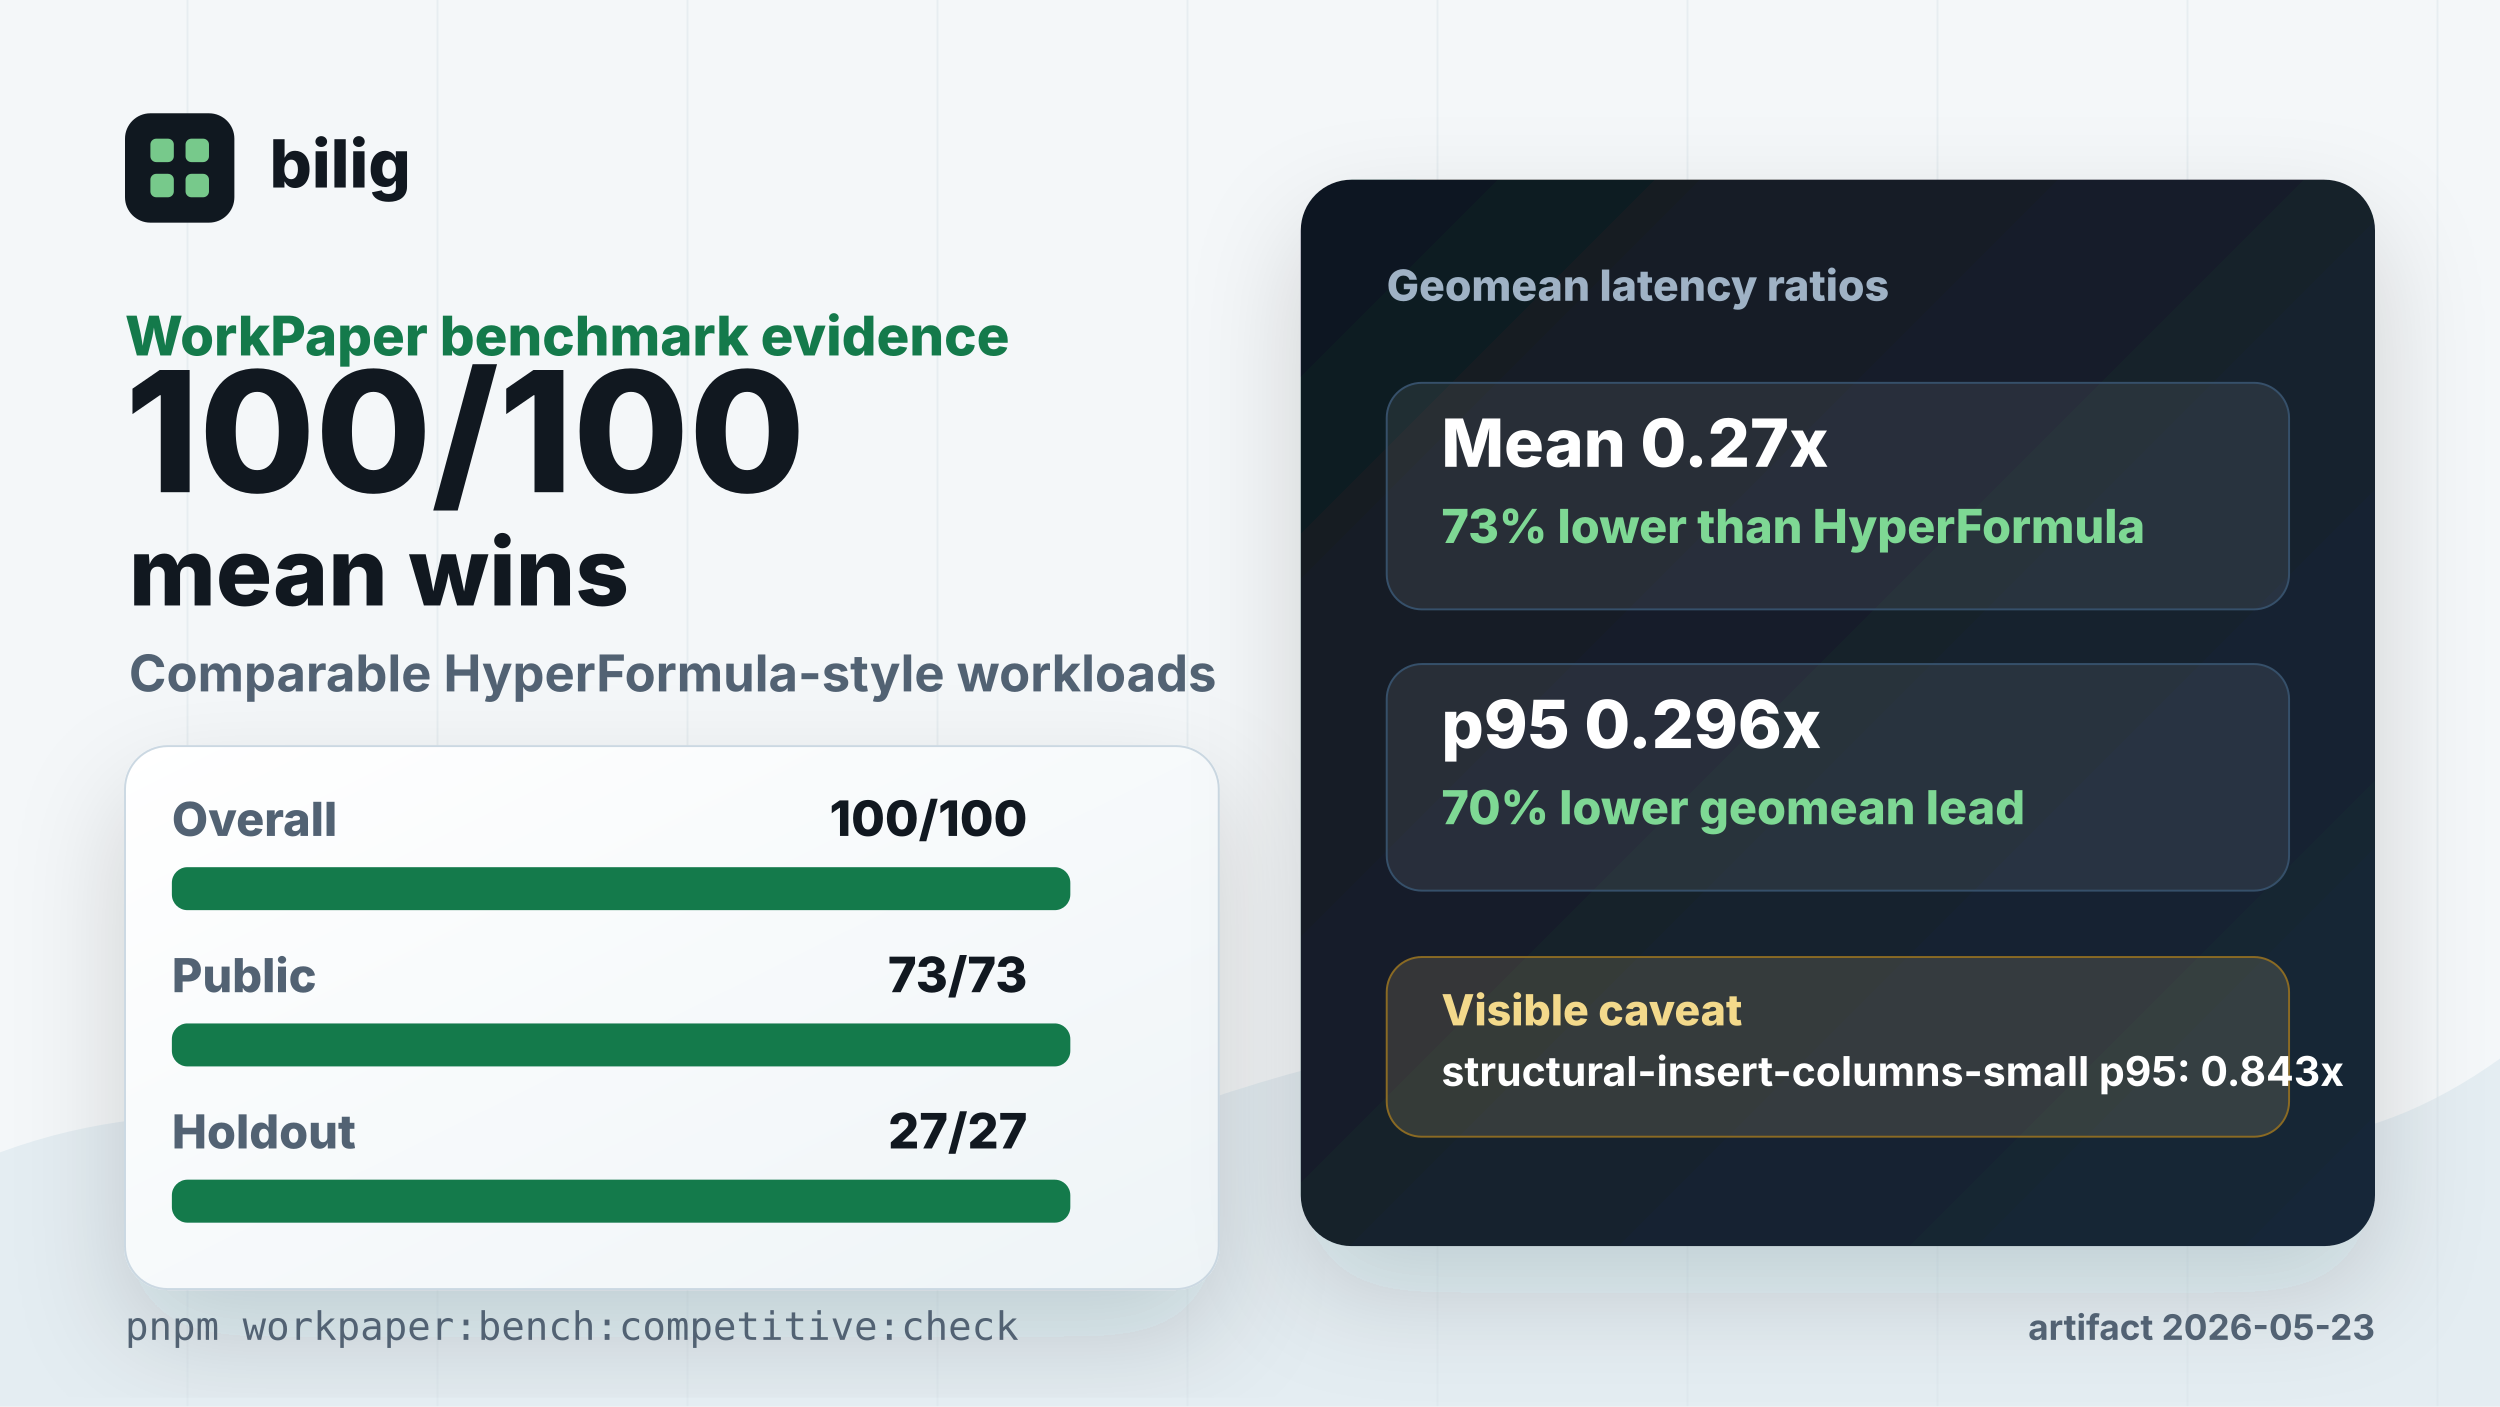
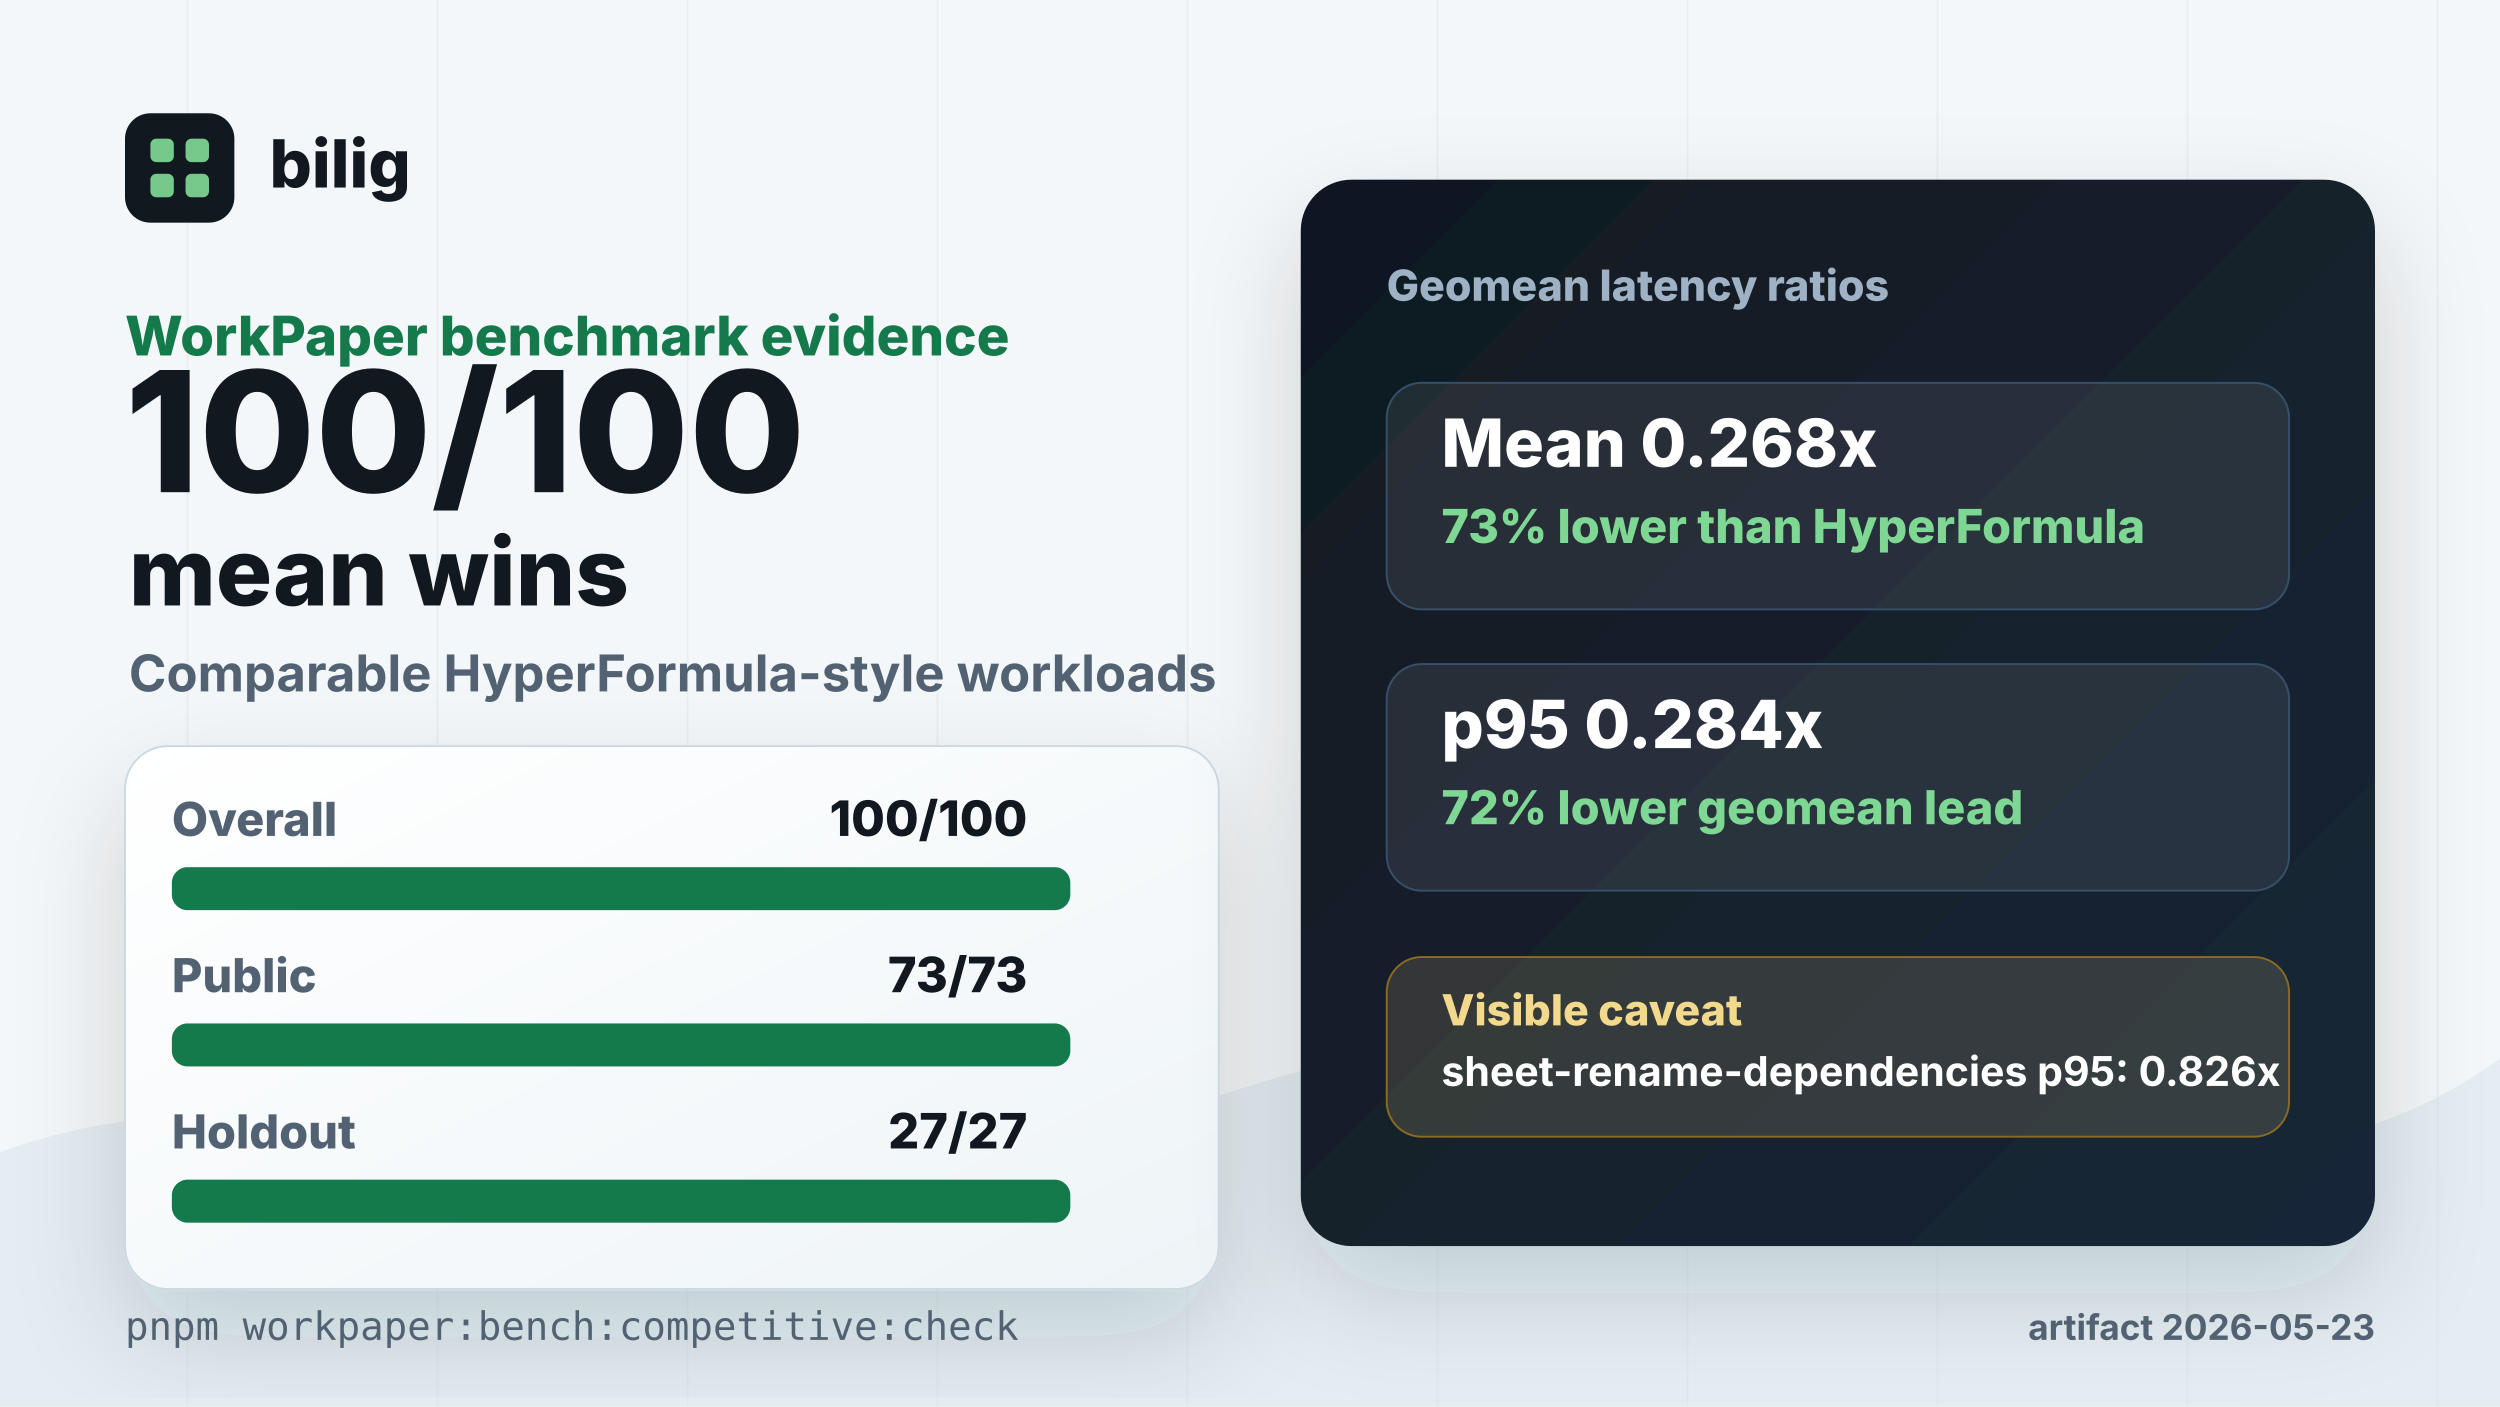
<svg xmlns="http://www.w3.org/2000/svg" width="1280" height="720" viewBox="0 0 1280 720">
  <defs>
    <linearGradient id="panel" x1="0" x2="1" y1="0" y2="1">
      <stop offset="0" stop-color="#ffffff" />
      <stop offset="1" stop-color="#eef4f7" />
    </linearGradient>
    <linearGradient id="dark" x1="0" x2="1" y1="0" y2="1">
      <stop offset="0" stop-color="#101820" />
      <stop offset="1" stop-color="#192838" />
    </linearGradient>
    <filter id="shadow" x="-20%" y="-20%" width="140%" height="140%">
      <feDropShadow dx="0" dy="24" stdDeviation="28" flood-color="#102033" flood-opacity="0.16" />
    </filter>
  </defs>
  <rect width="1280" height="720" fill="#f4f7f9" />
  <path d="M0 590 C190 520 340 674 520 600 C700 526 814 502 1000 560 C1135 602 1210 592 1280 542 L1280 720 L0 720 Z" fill="#e4edf2" />
  <g opacity="0.5" stroke="#d9e3ea" stroke-width="1">
    <path d="M96 0 V720" />
    <path d="M224 0 V720" />
    <path d="M352 0 V720" />
    <path d="M480 0 V720" />
    <path d="M608 0 V720" />
    <path d="M736 0 V720" />
    <path d="M864 0 V720" />
    <path d="M992 0 V720" />
    <path d="M1120 0 V720" />
    <path d="M1248 0 V720" />
  </g>
  <g transform="translate(64 58)">
    <rect x="0" y="0" width="56" height="56" rx="13" fill="#101820" />
    <rect x="13" y="13" width="12" height="12" rx="3" fill="#77c98b" />
    <rect x="31" y="13" width="12" height="12" rx="3" fill="#77c98b" />
    <rect x="13" y="31" width="12" height="12" rx="3" fill="#77c98b" />
    <rect x="31" y="31" width="12" height="12" rx="3" fill="#77c98b" />
    <text x="74" y="38" fill="#111820" font-family="Inter, Arial, Helvetica, sans-serif" font-size="34" font-weight="820">bilig</text>
  </g>
  <text x="64" y="182" fill="#147a4b" font-family="Inter, Arial, Helvetica, sans-serif" font-size="28" font-weight="820">WorkPaper benchmark evidence</text>
  <text x="64" y="252" fill="#111820" font-family="Inter, Arial, Helvetica, sans-serif" font-size="86" font-weight="830" letter-spacing="0">100/100</text>
  <text x="66" y="310" fill="#111820" font-family="Inter, Arial, Helvetica, sans-serif" font-size="48" font-weight="800" letter-spacing="0">mean wins</text>
  <text x="66" y="354" fill="#526273" font-family="Inter, Arial, Helvetica, sans-serif" font-size="26" font-weight="650">Comparable HyperFormula-style workloads</text>
  <g filter="url(#shadow)">
    <rect x="64" y="382" width="560" height="278" rx="22" fill="url(#panel)" stroke="#cbd8e2" />
  </g>
  <g transform="translate(88 428)">
    <text x="0" y="0" fill="#526273" font-family="Inter, Arial, Helvetica, sans-serif" font-size="24" font-weight="760">Overall</text>
    <text x="438" y="0" text-anchor="end" fill="#111820" font-family="Inter, Arial, Helvetica, sans-serif" font-size="25" font-weight="820">100/100</text>
    <rect x="0" y="16" width="460" height="22" rx="8" fill="#e6edf3" />
    <rect x="0" y="16" width="460.00" height="22" rx="8" fill="#147a4b" />
  </g>
  <g transform="translate(88 508)">
    <text x="0" y="0" fill="#526273" font-family="Inter, Arial, Helvetica, sans-serif" font-size="24" font-weight="760">Public</text>
    <text x="438" y="0" text-anchor="end" fill="#111820" font-family="Inter, Arial, Helvetica, sans-serif" font-size="25" font-weight="820">73/73</text>
    <rect x="0" y="16" width="460" height="22" rx="8" fill="#e6edf3" />
    <rect x="0" y="16" width="460.00" height="22" rx="8" fill="#147a4b" />
  </g>
  <g transform="translate(88 588)">
    <text x="0" y="0" fill="#526273" font-family="Inter, Arial, Helvetica, sans-serif" font-size="24" font-weight="760">Holdout</text>
    <text x="438" y="0" text-anchor="end" fill="#111820" font-family="Inter, Arial, Helvetica, sans-serif" font-size="25" font-weight="820">27/27</text>
    <rect x="0" y="16" width="460" height="22" rx="8" fill="#e6edf3" />
    <rect x="0" y="16" width="460.00" height="22" rx="8" fill="#147a4b" />
  </g>
  <g filter="url(#shadow)">
    <rect x="666" y="92" width="550" height="546" rx="26" fill="url(#dark)" />
  </g>
  <text x="710" y="154" fill="#9fb2c5" font-family="Inter, Arial, Helvetica, sans-serif" font-size="22" font-weight="760">Geomean latency ratios</text>
  <g transform="translate(710 196)">
    <rect x="0" y="0" width="462" height="116" rx="18" fill="#ffffff" fill-opacity="0.08" stroke="#36506a" />
-     <text x="28" y="43" fill="#ffffff" font-family="Inter, Arial, Helvetica, sans-serif" font-size="34" font-weight="840">Mean 0.27x</text>
+     <text x="28" y="43" fill="#ffffff" font-family="Inter, Arial, Helvetica, sans-serif" font-size="34" font-weight="840">Mean 0.268x</text>
    <text x="28" y="82" fill="#7ed894" font-family="Inter, Arial, Helvetica, sans-serif" font-size="24" font-weight="780">73% lower than HyperFormula</text>
  </g>
  <g transform="translate(710 340)">
    <rect x="0" y="0" width="462" height="116" rx="18" fill="#ffffff" fill-opacity="0.08" stroke="#36506a" />
-     <text x="28" y="43" fill="#ffffff" font-family="Inter, Arial, Helvetica, sans-serif" font-size="34" font-weight="840">p95 0.296x</text>
-     <text x="28" y="82" fill="#7ed894" font-family="Inter, Arial, Helvetica, sans-serif" font-size="24" font-weight="780">70% lower geomean lead</text>
+     <text x="28" y="43" fill="#ffffff" font-family="Inter, Arial, Helvetica, sans-serif" font-size="34" font-weight="840">p95 0.284x</text>
+     <text x="28" y="82" fill="#7ed894" font-family="Inter, Arial, Helvetica, sans-serif" font-size="24" font-weight="780">72% lower geomean lead</text>
  </g>
  <g transform="translate(710 490)">
    <rect x="0" y="0" width="462" height="92" rx="18" fill="#f4d991" fill-opacity="0.14" stroke="#8a6a23" />
    <text x="28" y="35" fill="#f3d98b" font-family="Inter, Arial, Helvetica, sans-serif" font-size="22" font-weight="820">Visible caveat</text>
-     <text x="28" y="66" fill="#ffffff" font-family="Inter, Arial, Helvetica, sans-serif" font-size="21" font-weight="650">structural-insert-columns-small p95: 0.843x</text>
+     <text x="28" y="66" fill="#ffffff" font-family="Inter, Arial, Helvetica, sans-serif" font-size="21" font-weight="650">sheet-rename-dependencies p95: 0.826x</text>
  </g>
  <text x="64" y="686" fill="#526273" font-family="SFMono-Regular, Menlo, Consolas, monospace" font-size="20">pnpm workpaper:bench:competitive:check</text>
  <text x="1216" y="686" text-anchor="end" fill="#526273" font-family="Inter, Arial, Helvetica, sans-serif" font-size="18" font-weight="650">artifact 2026-05-23</text>
</svg>
